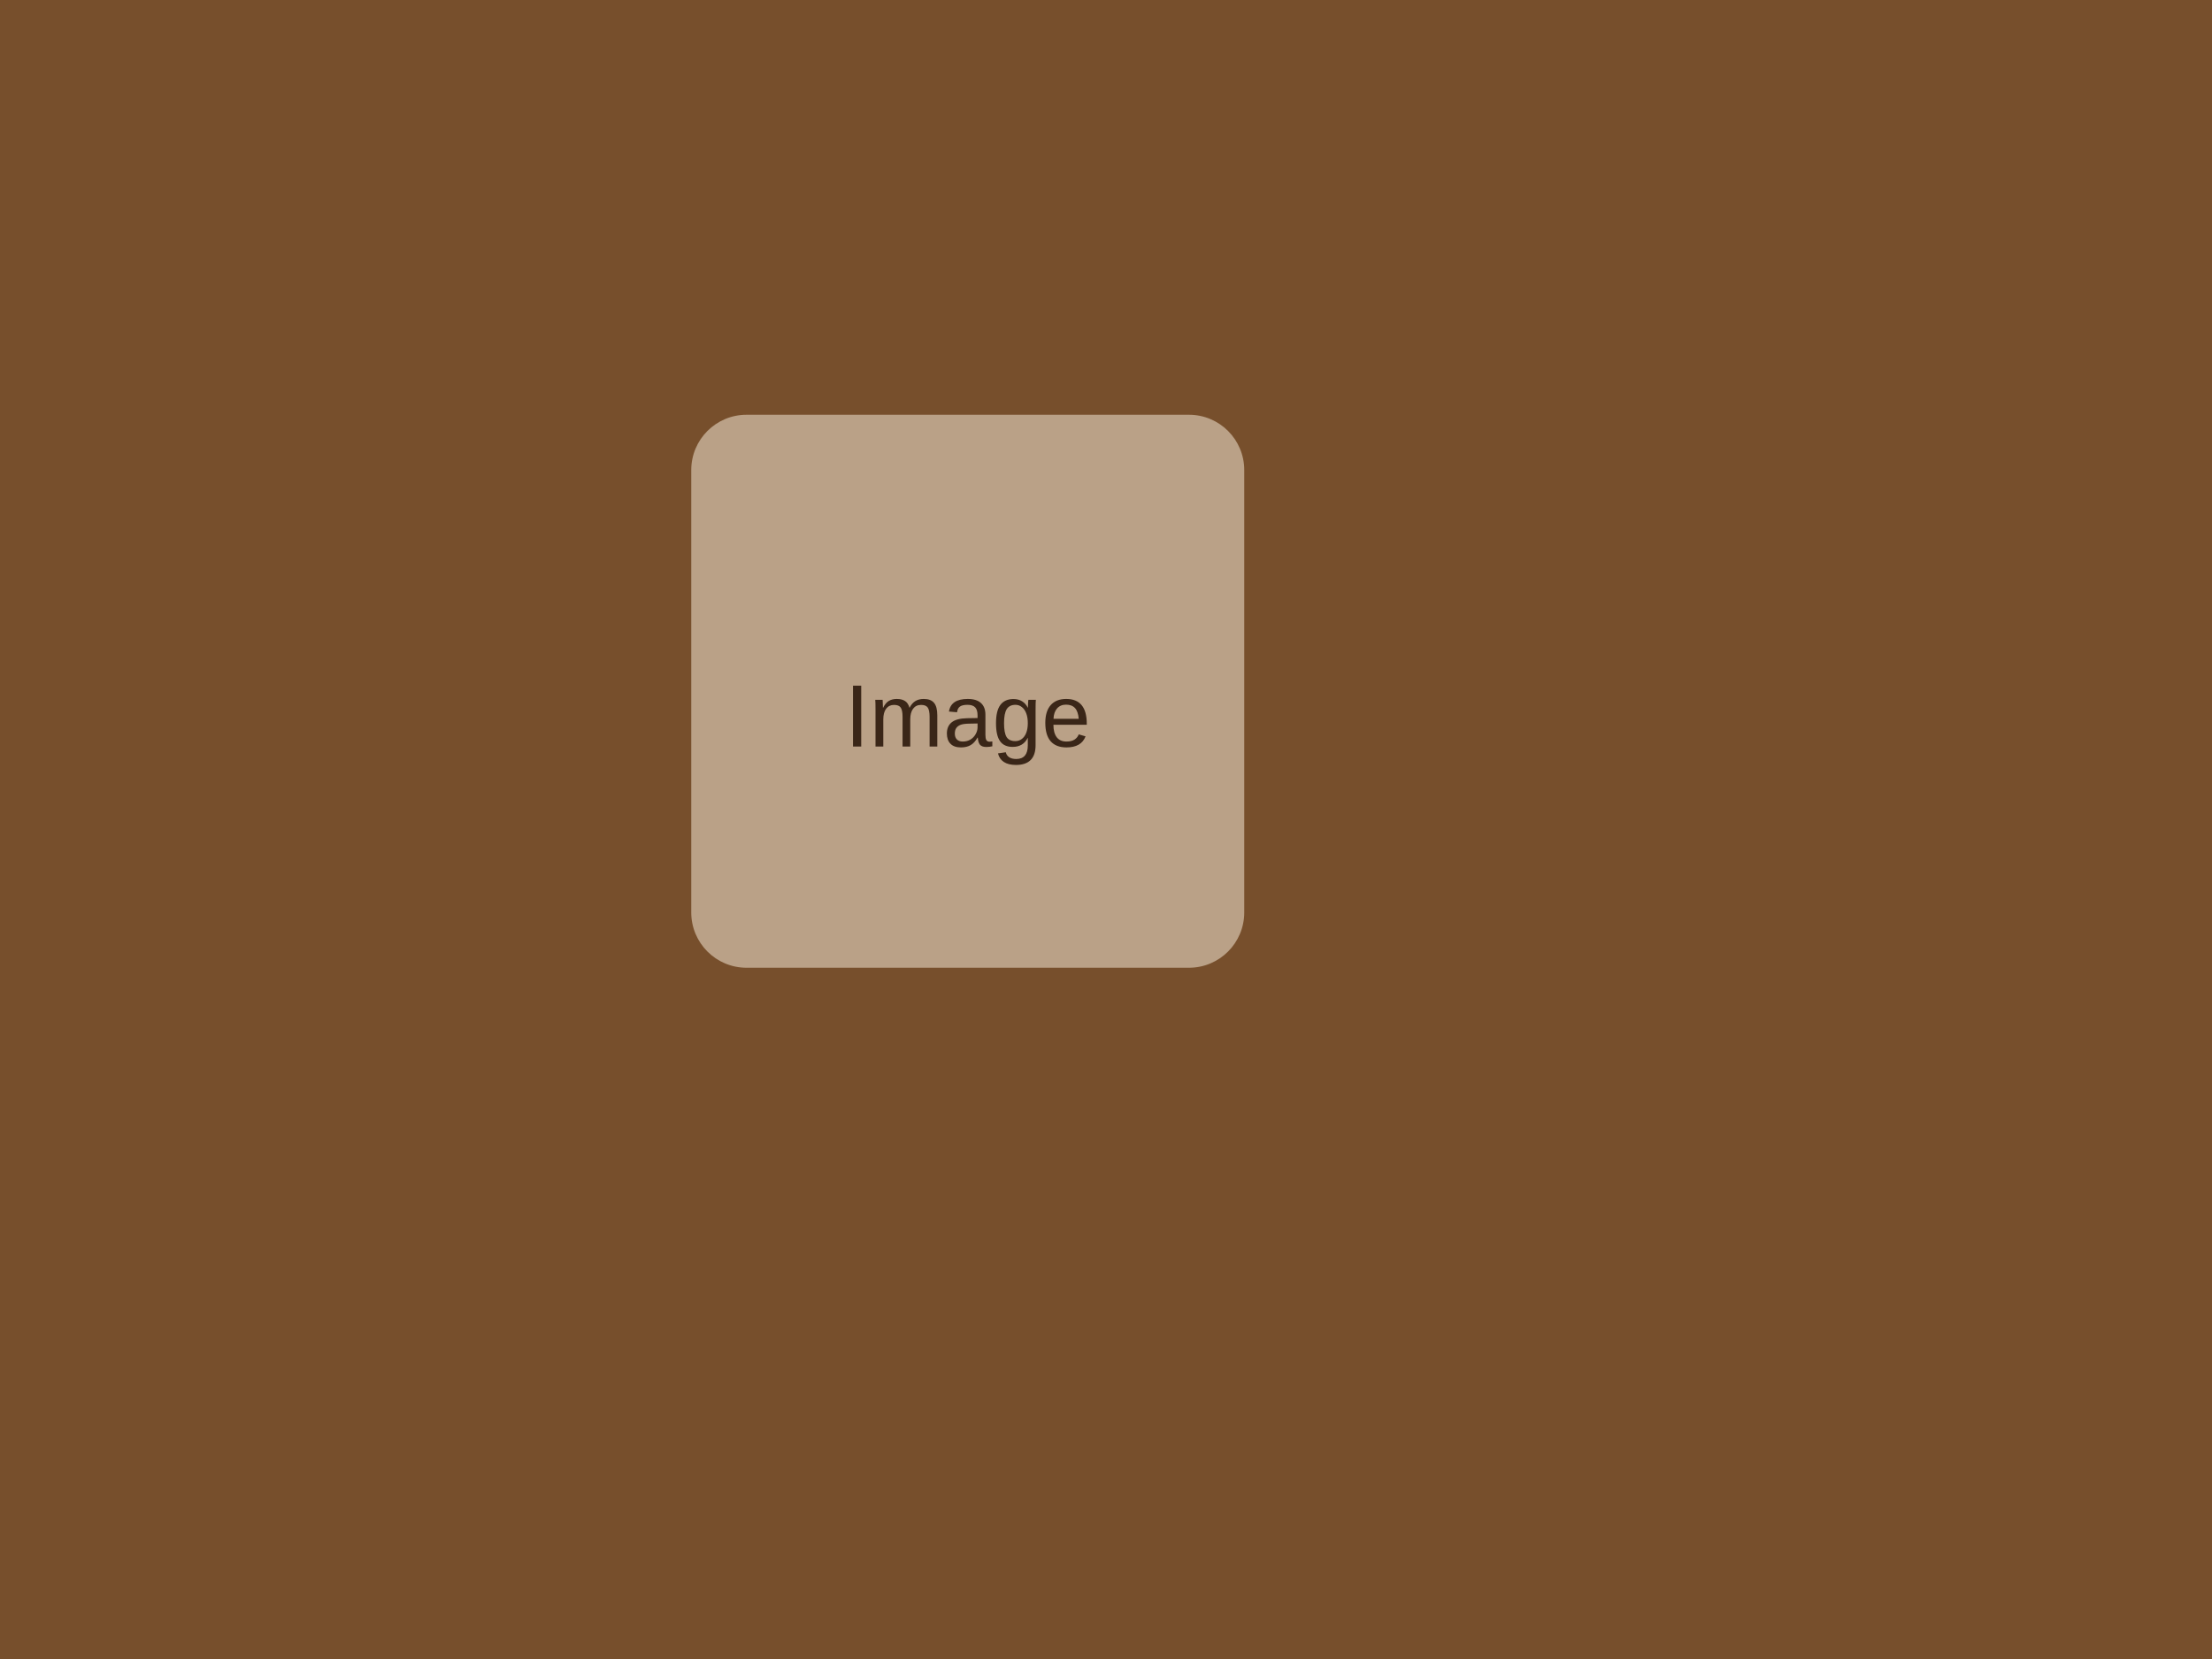
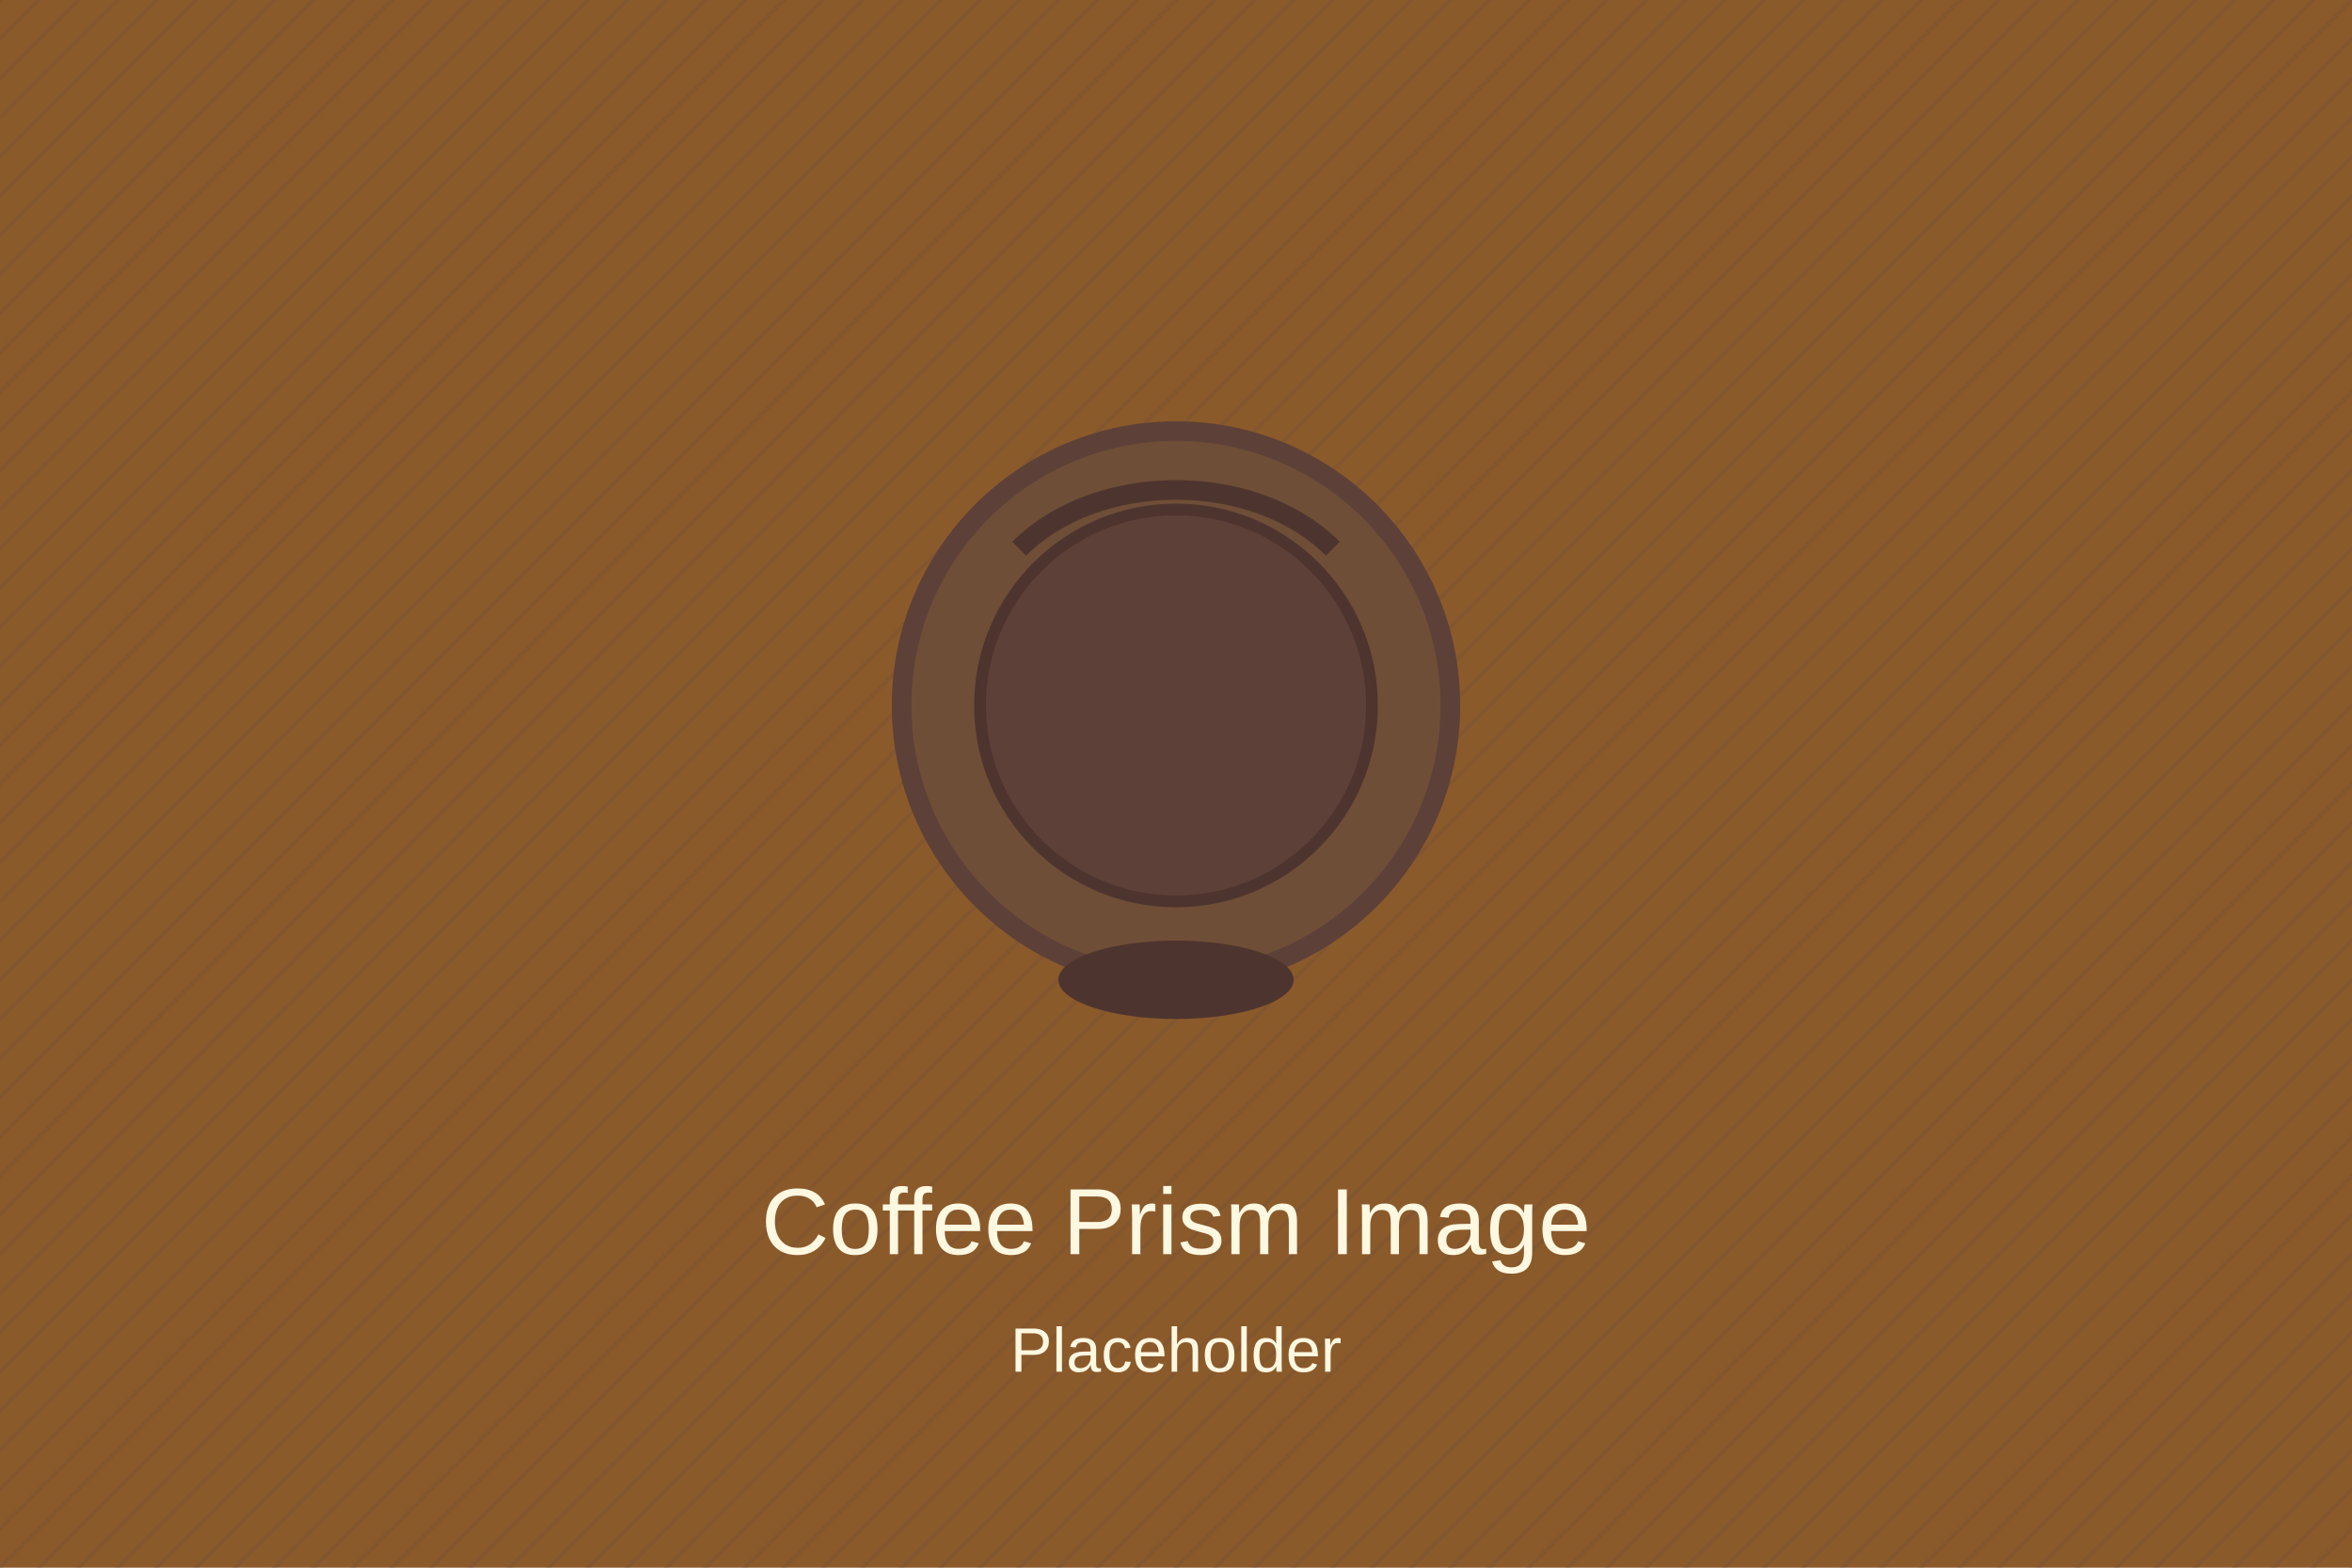
- <svg xmlns="http://www.w3.org/2000/svg" width="400" height="300" viewBox="0 0 400 300">
-   <rect width="400" height="300" fill="#6b4423" />
-   <rect width="400" height="300" fill="#a67c52" opacity="0.2" />
-   <g transform="translate(175, 125)">
-     <rect x="-50" y="-50" width="100" height="100" fill="#e6d7c3" opacity="0.6" rx="10" ry="10" />
-     <text x="0" y="10" font-family="Arial, sans-serif" font-size="16" text-anchor="middle" fill="#3a2618">Image</text>
+ <svg xmlns="http://www.w3.org/2000/svg" width="600" height="400">
+   <defs>
+     <pattern id="diagonalHatch" patternUnits="userSpaceOnUse" width="10" height="10">
+       <path d="M-1,1 l2,-2 M0,10 l10,-10 M9,11 l2,-2" stroke="#6F4E37" stroke-width="1" opacity="0.3" />
+     </pattern>
+   </defs>
+   <rect width="100%" height="100%" fill="#8B5A2B" />
+   <rect width="100%" height="100%" fill="url(#diagonalHatch)" />
+   <g>
+     <circle cx="300" cy="180" r="70" fill="#6F4E37" stroke="#5D4037" stroke-width="5" />
+     <circle cx="300" cy="180" r="50" fill="#5D4037" stroke="#4E342E" stroke-width="3" />
+     <path d="M260,140 C280,120 320,120 340,140" stroke="#4E342E" stroke-width="5" fill="none" />
+     <ellipse cx="300" cy="250" rx="30" ry="10" fill="#4E342E" />
  </g>
+   <text x="300" y="320" font-family="Arial, sans-serif" font-size="24" fill="#FFF8E1" text-anchor="middle">Coffee Prism Image</text>
+   <text x="300" y="350" font-family="Arial, sans-serif" font-size="16" fill="#FFF8E1" text-anchor="middle">Placeholder</text>
</svg>
